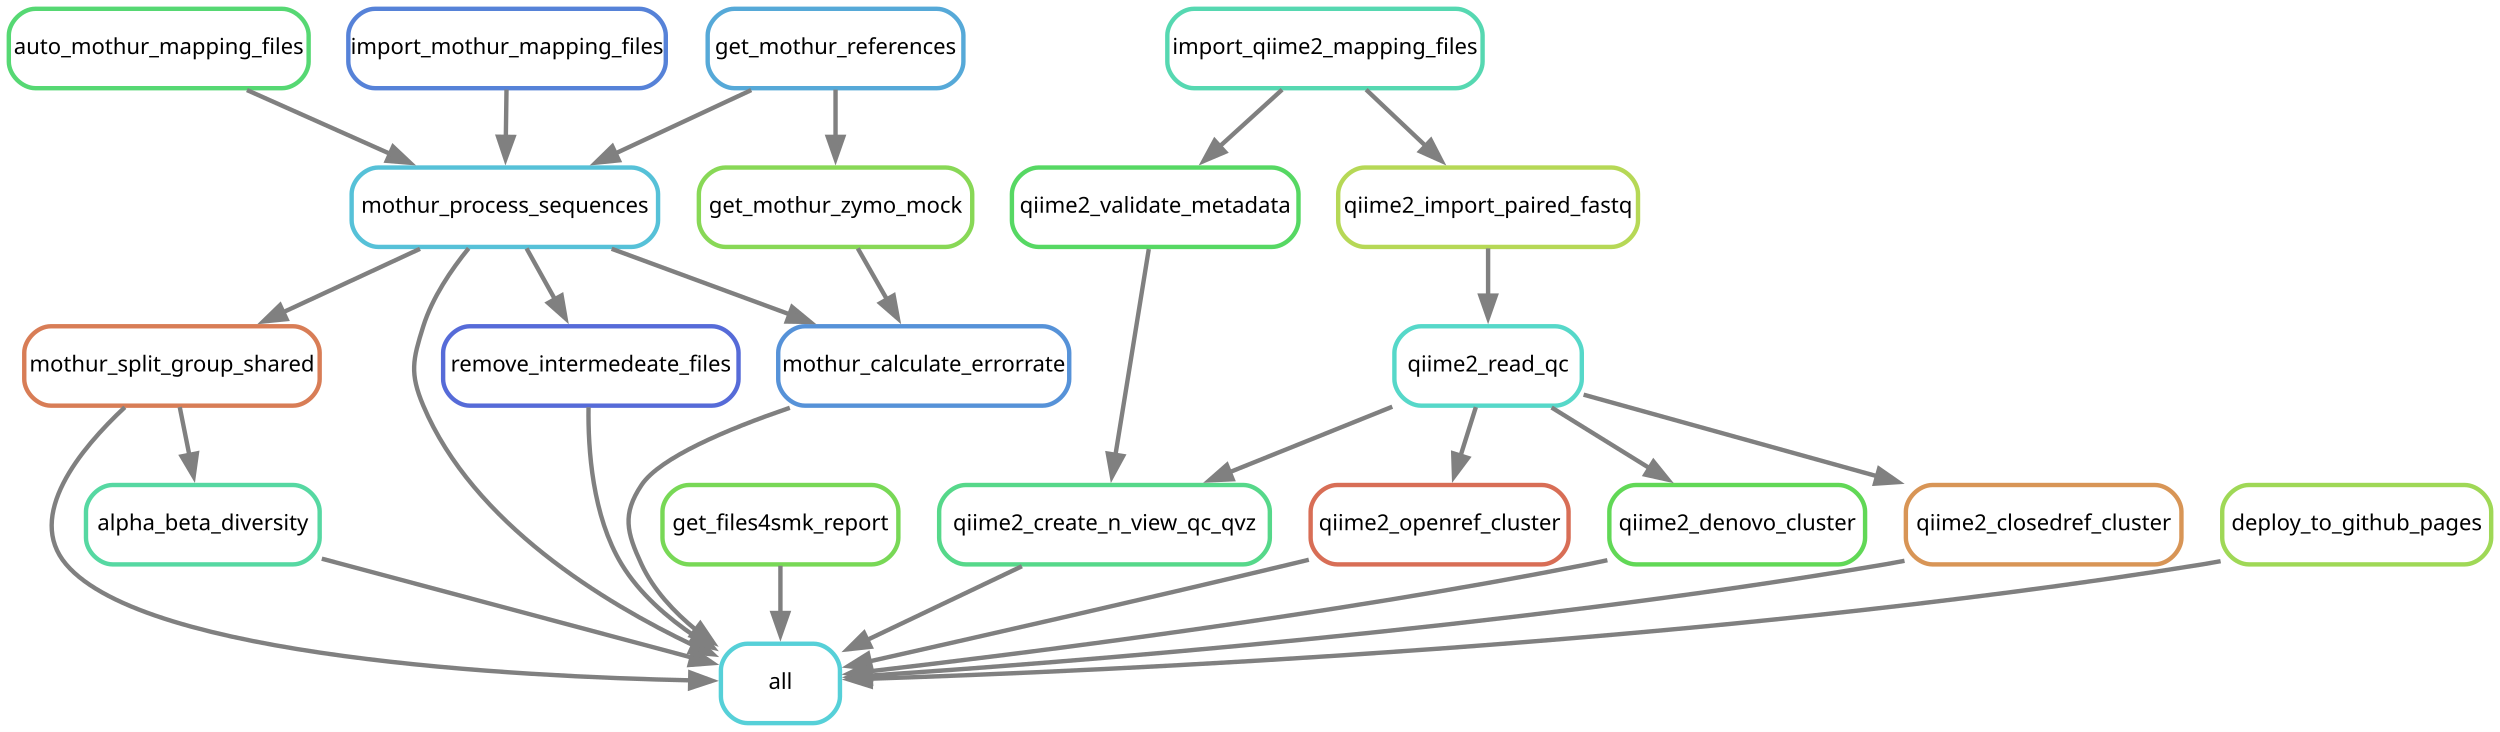
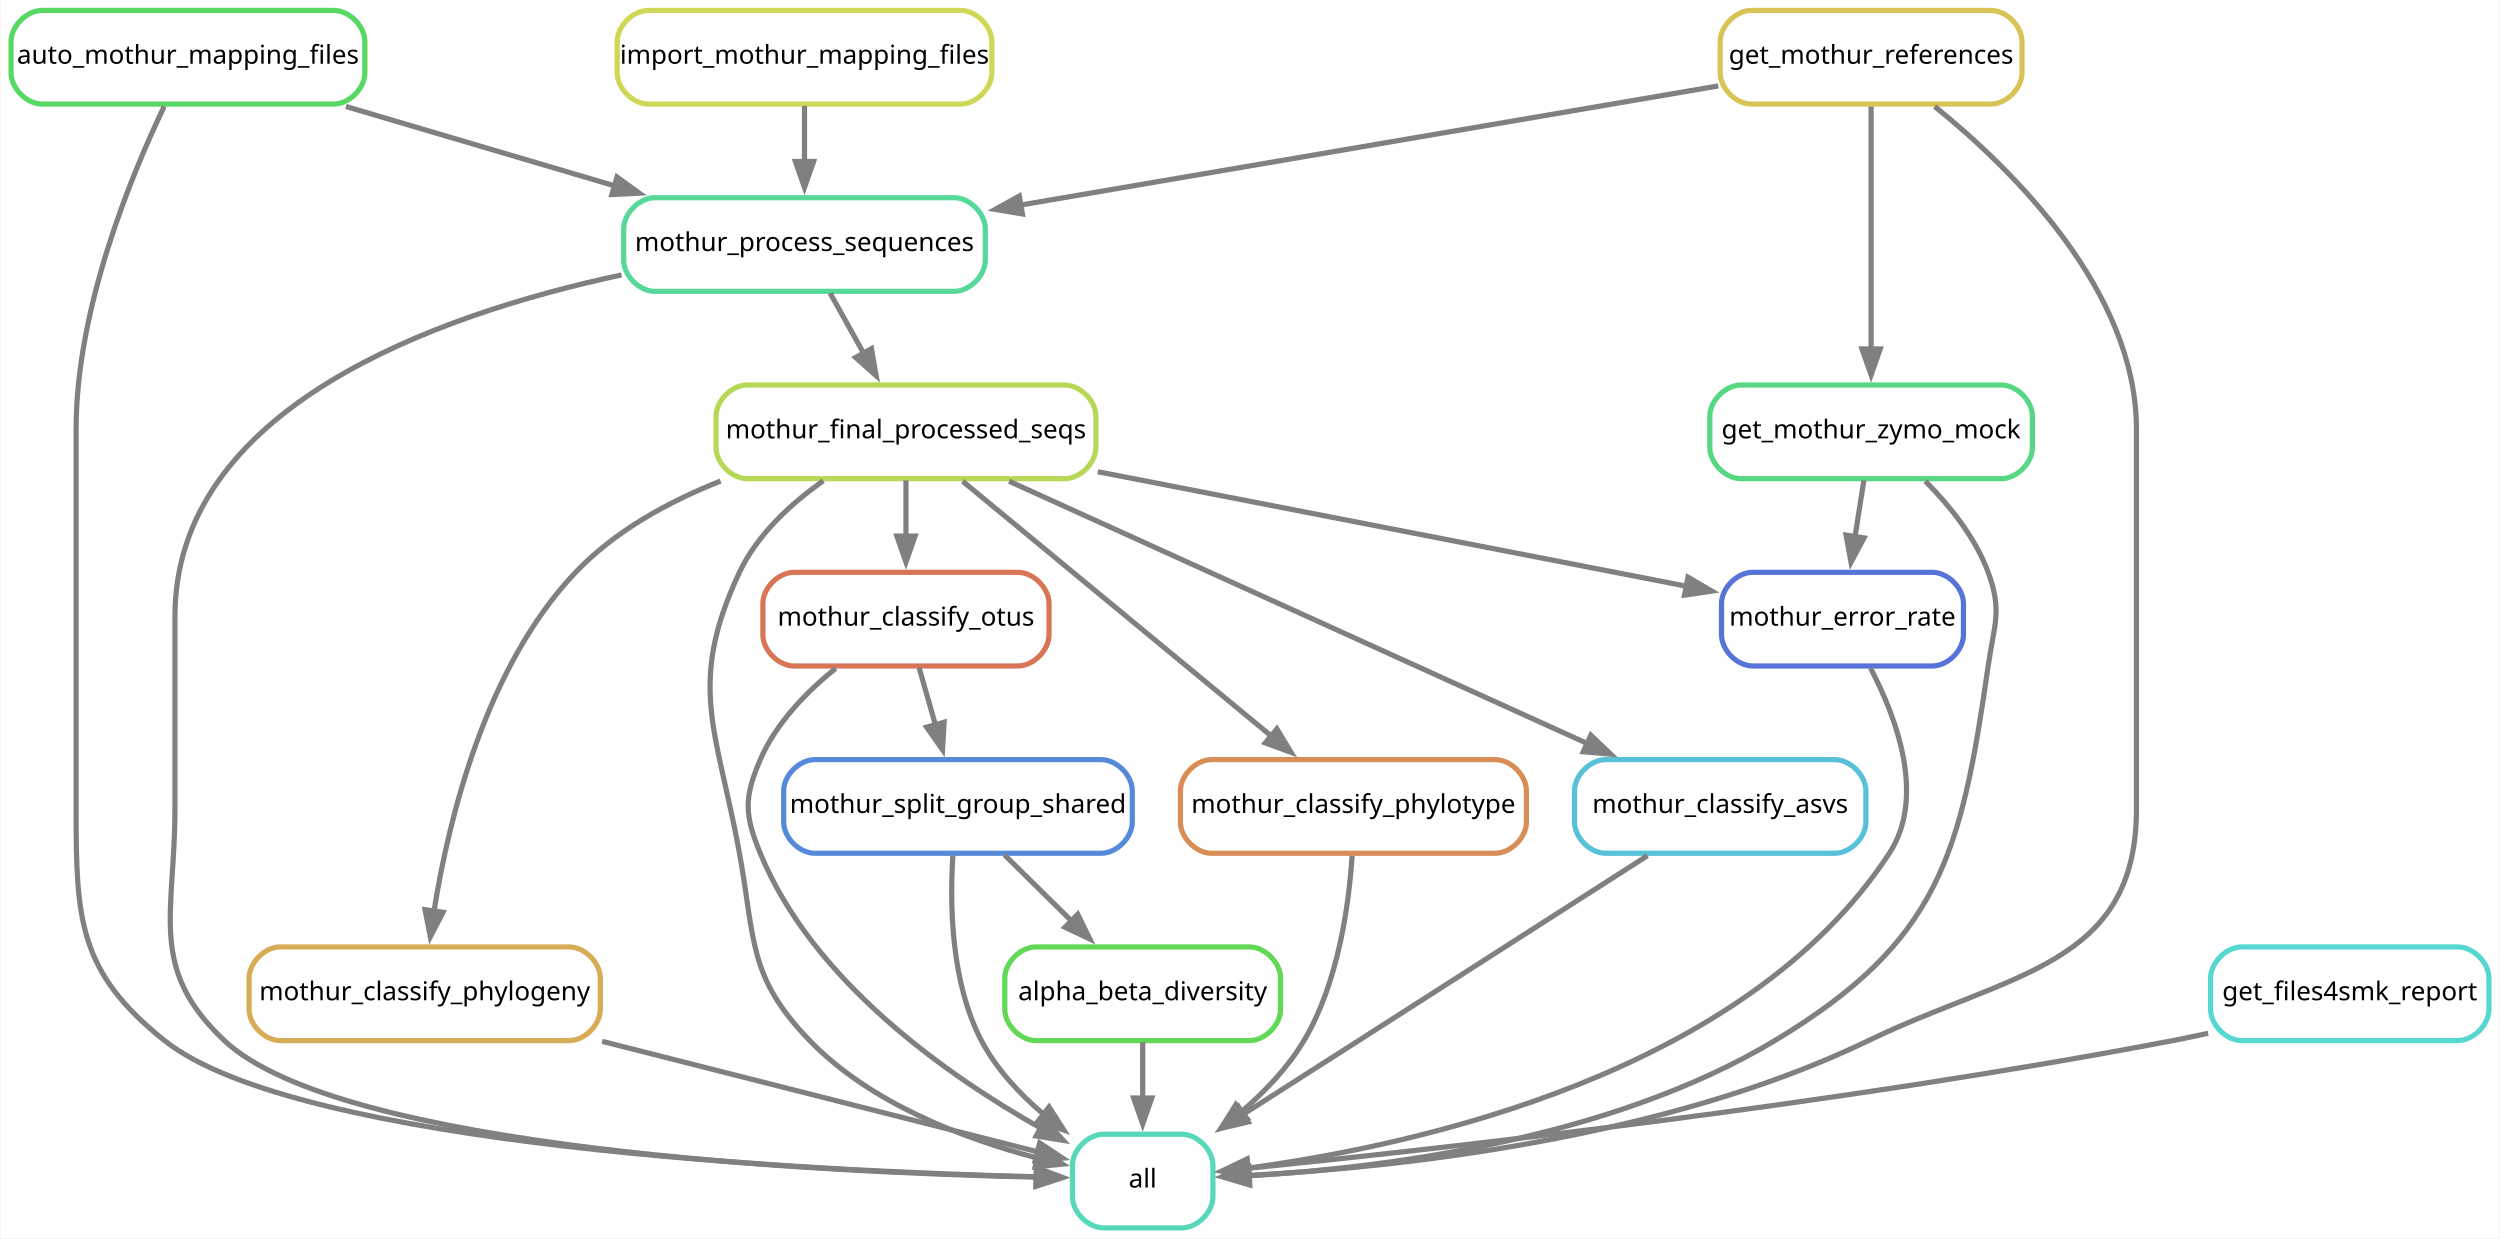
- <svg xmlns="http://www.w3.org/2000/svg" width="1134pt" height="332pt" viewBox="0.00 0.00 1134.00 332.00">
-   <g id="graph0" class="graph" transform="scale(1 1) rotate(0) translate(4 328)">
-     <polygon fill="white" stroke="none" points="-4,4 -4,-328 1130,-328 1130,4 -4,4" />
+ <svg xmlns="http://www.w3.org/2000/svg" width="961pt" height="476pt" viewBox="0.00 0.00 960.50 476.00">
+   <g id="graph0" class="graph" transform="scale(1 1) rotate(0) translate(4 472)">
+     <polygon fill="white" stroke="none" points="-4,4 -4,-472 956.5,-472 956.5,4 -4,4" />
    <g id="node1" class="node">
-       <path fill="none" stroke="#56d0d8" stroke-width="2" d="M365,-36C365,-36 335,-36 335,-36 329,-36 323,-30 323,-24 323,-24 323,-12 323,-12 323,-6 329,0 335,0 335,0 365,0 365,0 371,0 377,-6 377,-12 377,-12 377,-24 377,-24 377,-30 371,-36 365,-36" />
-       <text text-anchor="middle" x="350" y="-15.5" font-family="sans" font-size="10.00">all</text>
+       <path fill="none" stroke="#56d8b9" stroke-width="2" d="M450,-36C450,-36 420,-36 420,-36 414,-36 408,-30 408,-24 408,-24 408,-12 408,-12 408,-6 414,0 420,0 420,0 450,0 450,0 456,0 462,-6 462,-12 462,-12 462,-24 462,-24 462,-30 456,-36 450,-36" />
+       <text text-anchor="middle" x="435" y="-15.5" font-family="sans" font-size="10.00">all</text>
    </g>
    <g id="node2" class="node">
-       <path fill="none" stroke="#56c1d8" stroke-width="2" d="M282.5,-252C282.5,-252 167.5,-252 167.5,-252 161.5,-252 155.5,-246 155.5,-240 155.5,-240 155.5,-228 155.5,-228 155.5,-222 161.5,-216 167.5,-216 167.5,-216 282.5,-216 282.5,-216 288.5,-216 294.5,-222 294.5,-228 294.5,-228 294.5,-240 294.5,-240 294.5,-246 288.5,-252 282.5,-252" />
-       <text text-anchor="middle" x="225" y="-231.5" font-family="sans" font-size="10.00">mothur_process_sequences</text>
+       <path fill="none" stroke="#56d863" stroke-width="2" d="M124,-468C124,-468 12,-468 12,-468 6,-468 0,-462 0,-456 0,-456 0,-444 0,-444 0,-438 6,-432 12,-432 12,-432 124,-432 124,-432 130,-432 136,-438 136,-444 136,-444 136,-456 136,-456 136,-462 130,-468 124,-468" />
+       <text text-anchor="middle" x="68" y="-447.5" font-family="sans" font-size="10.00">auto_mothur_mapping_files</text>
+     </g>
+     <g id="edge1" class="edge">
+       <path fill="none" stroke="grey" stroke-width="2" d="M58.88,-431.14C46.26,-404.73 25,-353.36 25,-307 25,-307 25,-307 25,-161 25,-118.66 25.89,-98.39 59,-72 110.13,-31.24 307.82,-21.83 394.21,-19.65" />
+       <polygon fill="grey" stroke="grey" stroke-width="2" points="394.14,-23.15 404.05,-19.43 393.98,-16.16 394.14,-23.15" />
+     </g>
+     <g id="node5" class="node">
+       <path fill="none" stroke="#56d89a" stroke-width="2" d="M362.5,-396C362.5,-396 247.5,-396 247.5,-396 241.5,-396 235.5,-390 235.5,-384 235.5,-384 235.5,-372 235.5,-372 235.5,-366 241.5,-360 247.5,-360 247.5,-360 362.5,-360 362.5,-360 368.5,-360 374.5,-366 374.5,-372 374.5,-372 374.5,-384 374.5,-384 374.5,-390 368.5,-396 362.5,-396" />
+       <text text-anchor="middle" x="305" y="-375.5" font-family="sans" font-size="10.00">mothur_process_sequences</text>
+     </g>
+     <g id="edge17" class="edge">
+       <path fill="none" stroke="grey" stroke-width="2" d="M128.73,-431.06C160.22,-421.76 198.93,-410.33 232.04,-400.55" />
+       <polygon fill="grey" stroke="grey" stroke-width="2" points="232.93,-403.94 241.53,-397.75 230.95,-397.22 232.93,-403.94" />
+     </g>
+     <g id="node3" class="node">
+       <path fill="none" stroke="#d8c356" stroke-width="2" d="M761,-468C761,-468 669,-468 669,-468 663,-468 657,-462 657,-456 657,-456 657,-444 657,-444 657,-438 663,-432 669,-432 669,-432 761,-432 761,-432 767,-432 773,-438 773,-444 773,-444 773,-456 773,-456 773,-462 767,-468 761,-468" />
+       <text text-anchor="middle" x="715" y="-447.5" font-family="sans" font-size="10.00">get_mothur_references</text>
+     </g>
+     <g id="edge11" class="edge">
+       <path fill="none" stroke="grey" stroke-width="2" d="M739.43,-431.09C769.61,-406.7 817,-359.97 817,-307 817,-307 817,-307 817,-161 817,-100.5 768.47,-98.32 714,-72 635.26,-33.95 531.69,-23.18 475.5,-20.16" />
+       <polygon fill="grey" stroke="grey" stroke-width="2" points="475.79,-16.67 465.64,-19.7 475.46,-23.66 475.79,-16.67" />
+     </g>
+     <g id="node4" class="node">
+       <path fill="none" stroke="#56d882" stroke-width="2" d="M765,-324C765,-324 665,-324 665,-324 659,-324 653,-318 653,-312 653,-312 653,-300 653,-300 653,-294 659,-288 665,-288 665,-288 765,-288 765,-288 771,-288 777,-294 777,-300 777,-300 777,-312 777,-312 777,-318 771,-324 765,-324" />
+       <text text-anchor="middle" x="715" y="-303.5" font-family="sans" font-size="10.00">get_mothur_zymo_mock</text>
+     </g>
+     <g id="edge14" class="edge">
+       <path fill="none" stroke="grey" stroke-width="2" d="M715,-431.02C715,-407.54 715,-366.11 715,-337.64" />
+       <polygon fill="grey" stroke="grey" stroke-width="2" points="718.5,-337.87 715,-327.87 711.5,-337.87 718.5,-337.87" />
+     </g>
+     <g id="edge15" class="edge">
+       <path fill="none" stroke="grey" stroke-width="2" d="M656.26,-438.97C585.85,-426.95 467.41,-406.73 387.75,-393.13" />
+       <polygon fill="grey" stroke="grey" stroke-width="2" points="388.75,-389.75 378.3,-391.51 387.57,-396.65 388.75,-389.75" />
+     </g>
+     <g id="edge3" class="edge">
+       <path fill="none" stroke="grey" stroke-width="2" d="M735.85,-287.06C745.15,-277.68 755.09,-265.37 760,-252 765.52,-236.98 762.26,-231.84 760,-216 749.58,-143.09 741.12,-109.95 678,-72 614.44,-33.79 526.79,-22.99 475.98,-20.03" />
+       <polygon fill="grey" stroke="grey" stroke-width="2" points="476.16,-16.53 466,-19.54 475.82,-23.52 476.16,-16.53" />
+     </g>
+     <g id="node12" class="node">
+       <path fill="none" stroke="#5673d8" stroke-width="2" d="M738.5,-252C738.5,-252 669.5,-252 669.5,-252 663.5,-252 657.5,-246 657.5,-240 657.5,-240 657.5,-228 657.5,-228 657.5,-222 663.5,-216 669.5,-216 669.5,-216 738.5,-216 738.5,-216 744.5,-216 750.5,-222 750.5,-228 750.5,-228 750.5,-240 750.5,-240 750.5,-246 744.5,-252 738.5,-252" />
+       <text text-anchor="middle" x="704" y="-231.5" font-family="sans" font-size="10.00">mothur_error_rate</text>
+     </g>
+     <g id="edge23" class="edge">
+       <path fill="none" stroke="grey" stroke-width="2" d="M712.22,-287.34C711.19,-280.75 709.98,-273.08 708.82,-265.67" />
+       <polygon fill="grey" stroke="grey" stroke-width="2" points="712.29,-265.23 707.28,-255.89 705.38,-266.31 712.29,-265.23" />
+     </g>
+     <g id="edge4" class="edge">
+       <path fill="none" stroke="grey" stroke-width="2" d="M234.68,-366.33C163.23,-351.02 63,-315.25 63,-235 63,-235 63,-235 63,-161 63,-120.55 52.54,-99.71 82,-72 126.42,-30.22 311.15,-21.36 394.22,-19.49" />
+       <polygon fill="grey" stroke="grey" stroke-width="2" points="394.15,-22.99 404.08,-19.3 394.01,-15.99 394.15,-22.99" />
+     </g>
+     <g id="node7" class="node">
+       <path fill="none" stroke="#b6d856" stroke-width="2" d="M405,-324C405,-324 283,-324 283,-324 277,-324 271,-318 271,-312 271,-312 271,-300 271,-300 271,-294 277,-288 283,-288 283,-288 405,-288 405,-288 411,-288 417,-294 417,-300 417,-300 417,-312 417,-312 417,-318 411,-324 405,-324" />
+       <text text-anchor="middle" x="344" y="-303.5" font-family="sans" font-size="10.00">mothur_final_processed_seqs</text>
+     </g>
+     <g id="edge18" class="edge">
+       <path fill="none" stroke="grey" stroke-width="2" d="M314.84,-359.34C318.74,-352.34 323.32,-344.12 327.69,-336.28" />
+       <polygon fill="grey" stroke="grey" stroke-width="2" points="330.74,-337.99 332.55,-327.55 324.63,-334.58 330.74,-337.99" />
+     </g>
+     <g id="node6" class="node">
+       <path fill="none" stroke="#ced856" stroke-width="2" d="M365,-468C365,-468 245,-468 245,-468 239,-468 233,-462 233,-456 233,-456 233,-444 233,-444 233,-438 239,-432 245,-432 245,-432 365,-432 365,-432 371,-432 377,-438 377,-444 377,-444 377,-456 377,-456 377,-462 371,-468 365,-468" />
+       <text text-anchor="middle" x="305" y="-447.5" font-family="sans" font-size="10.00">import_mothur_mapping_files</text>
+     </g>
+     <g id="edge16" class="edge">
+       <path fill="none" stroke="grey" stroke-width="2" d="M305,-431.34C305,-424.75 305,-417.08 305,-409.67" />
+       <polygon fill="grey" stroke="grey" stroke-width="2" points="308.5,-409.93 305,-399.93 301.5,-409.93 308.5,-409.93" />
+     </g>
+     <g id="edge13" class="edge">
+       <path fill="none" stroke="grey" stroke-width="2" d="M312.22,-287.2C299.75,-278.38 286.81,-266.49 280,-252 259.57,-208.56 271.44,-191.23 280,-144 286.1,-110.37 283.25,-96.57 307,-72 330.45,-47.74 366.64,-34.15 394.56,-26.83" />
+       <polygon fill="grey" stroke="grey" stroke-width="2" points="395.28,-30.26 404.18,-24.51 393.64,-23.45 395.28,-30.26" />
+     </g>
+     <g id="node8" class="node">
+       <path fill="none" stroke="#d87556" stroke-width="2" d="M387,-252C387,-252 301,-252 301,-252 295,-252 289,-246 289,-240 289,-240 289,-228 289,-228 289,-222 295,-216 301,-216 301,-216 387,-216 387,-216 393,-216 399,-222 399,-228 399,-228 399,-240 399,-240 399,-246 393,-252 387,-252" />
+       <text text-anchor="middle" x="344" y="-231.5" font-family="sans" font-size="10.00">mothur_classify_otus</text>
+     </g>
+     <g id="edge19" class="edge">
+       <path fill="none" stroke="grey" stroke-width="2" d="M344,-287.34C344,-280.75 344,-273.08 344,-265.67" />
+       <polygon fill="grey" stroke="grey" stroke-width="2" points="347.5,-265.93 344,-255.93 340.5,-265.93 347.5,-265.93" />
+     </g>
+     <g id="node9" class="node">
+       <path fill="none" stroke="#d88d56" stroke-width="2" d="M570.5,-180C570.5,-180 461.5,-180 461.5,-180 455.5,-180 449.5,-174 449.5,-168 449.5,-168 449.5,-156 449.5,-156 449.5,-150 455.5,-144 461.5,-144 461.5,-144 570.5,-144 570.5,-144 576.5,-144 582.5,-150 582.5,-156 582.5,-156 582.5,-168 582.5,-168 582.5,-174 576.5,-180 570.5,-180" />
+       <text text-anchor="middle" x="516" y="-159.5" font-family="sans" font-size="10.00">mothur_classify_phylotype</text>
+     </g>
+     <g id="edge20" class="edge">
+       <path fill="none" stroke="grey" stroke-width="2" d="M365.78,-287.02C395.77,-262.26 449.95,-217.53 484.39,-189.1" />
+       <polygon fill="grey" stroke="grey" stroke-width="2" points="486.58,-191.83 492.06,-182.77 482.12,-186.43 486.58,-191.83" />
+     </g>
+     <g id="node10" class="node">
+       <path fill="none" stroke="#56c1d8" stroke-width="2" d="M701,-180C701,-180 613,-180 613,-180 607,-180 601,-174 601,-168 601,-168 601,-156 601,-156 601,-150 607,-144 613,-144 613,-144 701,-144 701,-144 707,-144 713,-150 713,-156 713,-156 713,-168 713,-168 713,-174 707,-180 701,-180" />
+       <text text-anchor="middle" x="657" y="-159.5" font-family="sans" font-size="10.00">mothur_classify_asvs</text>
+     </g>
+     <g id="edge21" class="edge">
+       <path fill="none" stroke="grey" stroke-width="2" d="M383.64,-287.02C440.09,-261.41 543.65,-214.43 605.82,-186.22" />
+       <polygon fill="grey" stroke="grey" stroke-width="2" points="607.26,-189.41 614.92,-182.09 604.37,-183.03 607.26,-189.41" />
+     </g>
+     <g id="node11" class="node">
+       <path fill="none" stroke="#d8ac56" stroke-width="2" d="M214.5,-108C214.5,-108 103.5,-108 103.5,-108 97.5,-108 91.5,-102 91.5,-96 91.5,-96 91.5,-84 91.5,-84 91.5,-78 97.5,-72 103.5,-72 103.5,-72 214.5,-72 214.5,-72 220.5,-72 226.5,-78 226.5,-84 226.5,-84 226.5,-96 226.5,-96 226.5,-102 220.5,-108 214.5,-108" />
+       <text text-anchor="middle" x="159" y="-87.5" font-family="sans" font-size="10.00">mothur_classify_phylogeny</text>
+     </g>
+     <g id="edge22" class="edge">
+       <path fill="none" stroke="grey" stroke-width="2" d="M272.74,-287.09C252.59,-279.12 232.07,-267.84 217,-252 182.47,-215.71 168.26,-157.38 162.59,-121.78" />
+       <polygon fill="grey" stroke="grey" stroke-width="2" points="166.06,-121.32 161.18,-111.91 159.13,-122.31 166.06,-121.32" />
+     </g>
+     <g id="edge24" class="edge">
+       <path fill="none" stroke="grey" stroke-width="2" d="M417.72,-290.67C484.55,-277.67 581.84,-258.75 644.02,-246.66" />
+       <polygon fill="grey" stroke="grey" stroke-width="2" points="644.61,-250.11 653.76,-244.77 643.28,-243.24 644.61,-250.11" />
+     </g>
+     <g id="edge5" class="edge">
+       <path fill="none" stroke="grey" stroke-width="2" d="M316.99,-215.11C305.8,-206.06 294.03,-194.02 288,-180 281.67,-165.3 281.93,-158.8 288,-144 308.13,-94.92 359.61,-58.73 395.95,-38.26" />
+       <polygon fill="grey" stroke="grey" stroke-width="2" points="397.38,-41.47 404.49,-33.62 394.04,-35.31 397.38,-41.47" />
+     </g>
+     <g id="node13" class="node">
+       <path fill="none" stroke="#568ad8" stroke-width="2" d="M419,-180C419,-180 309,-180 309,-180 303,-180 297,-174 297,-168 297,-168 297,-156 297,-156 297,-150 303,-144 309,-144 309,-144 419,-144 419,-144 425,-144 431,-150 431,-156 431,-156 431,-168 431,-168 431,-174 425,-180 419,-180" />
+       <text text-anchor="middle" x="364" y="-159.5" font-family="sans" font-size="10.00">mothur_split_group_shared</text>
+     </g>
+     <g id="edge25" class="edge">
+       <path fill="none" stroke="grey" stroke-width="2" d="M349.05,-215.34C350.95,-208.67 353.18,-200.89 355.32,-193.39" />
+       <polygon fill="grey" stroke="grey" stroke-width="2" points="358.67,-194.39 358.05,-183.81 351.94,-192.47 358.67,-194.39" />
+     </g>
+     <g id="edge9" class="edge">
+       <path fill="none" stroke="grey" stroke-width="2" d="M515.51,-143.06C514.27,-124.16 510.17,-94.13 497,-72 490.83,-61.63 481.9,-52.3 472.73,-44.45" />
+       <polygon fill="grey" stroke="grey" stroke-width="2" points="475.18,-41.93 465.18,-38.44 470.82,-47.4 475.18,-41.93" />
+     </g>
+     <g id="edge6" class="edge">
+       <path fill="none" stroke="grey" stroke-width="2" d="M629.05,-143.09C600.99,-125.11 556.51,-96.62 518,-72 503.45,-62.7 487.46,-52.49 473.44,-43.53" />
+       <polygon fill="grey" stroke="grey" stroke-width="2" points="475.54,-40.72 465.22,-38.29 471.77,-46.62 475.54,-40.72" />
    </g>
    <g id="edge10" class="edge">
-       <path fill="none" stroke="grey" stroke-width="2" d="M208.58,-215.37C200.7,-205.71 192.11,-193.06 188,-180 183.2,-164.74 181.78,-158.74 188,-144 210.54,-90.62 270.13,-54.51 310.41,-35.34" />
-       <polygon fill="grey" stroke="grey" stroke-width="2" points="311.83,-38.54 319.47,-31.19 308.92,-32.17 311.83,-38.54" />
+       <path fill="none" stroke="grey" stroke-width="2" d="M227.22,-71.7C279.85,-58.35 350.85,-40.34 394.74,-29.21" />
+       <polygon fill="grey" stroke="grey" stroke-width="2" points="395.41,-32.65 404.24,-26.8 393.69,-25.87 395.41,-32.65" />
    </g>
-     <g id="node6" class="node">
-       <path fill="none" stroke="#5692d8" stroke-width="2" d="M469,-180C469,-180 361,-180 361,-180 355,-180 349,-174 349,-168 349,-168 349,-156 349,-156 349,-150 355,-144 361,-144 361,-144 469,-144 469,-144 475,-144 481,-150 481,-156 481,-156 481,-168 481,-168 481,-174 475,-180 469,-180" />
-       <text text-anchor="middle" x="415" y="-159.5" font-family="sans" font-size="10.00">mothur_calculate_errorrate</text>
+     <g id="edge8" class="edge">
+       <path fill="none" stroke="grey" stroke-width="2" d="M714.78,-215.17C724.77,-196.08 736.14,-165.65 722,-144 666.79,-59.46 540.56,-31.79 475.47,-22.97" />
+       <polygon fill="grey" stroke="grey" stroke-width="2" points="475.91,-19.5 465.56,-21.74 475.05,-26.45 475.91,-19.5" />
    </g>
-     <g id="edge15" class="edge">
-       <path fill="none" stroke="grey" stroke-width="2" d="M273.44,-215.15C298.02,-206.1 328.13,-195.01 354.25,-185.38" />
-       <polygon fill="grey" stroke="grey" stroke-width="2" points="355.31,-188.72 363.48,-181.98 352.89,-182.15 355.31,-188.72" />
+     <g id="edge2" class="edge">
+       <path fill="none" stroke="grey" stroke-width="2" d="M362.05,-143.18C360.82,-124.38 361.26,-94.43 373,-72 378.69,-61.13 387.63,-51.54 396.97,-43.62" />
+       <polygon fill="grey" stroke="grey" stroke-width="2" points="399.01,-46.47 404.74,-37.56 394.71,-40.95 399.01,-46.47" />
    </g>
-     <g id="node8" class="node">
-       <path fill="none" stroke="#566bd8" stroke-width="2" d="M319,-180C319,-180 209,-180 209,-180 203,-180 197,-174 197,-168 197,-168 197,-156 197,-156 197,-150 203,-144 209,-144 209,-144 319,-144 319,-144 325,-144 331,-150 331,-156 331,-156 331,-168 331,-168 331,-174 325,-180 319,-180" />
-       <text text-anchor="middle" x="264" y="-159.5" font-family="sans" font-size="10.00">remove_intermedeate_files</text>
+     <g id="node14" class="node">
+       <path fill="none" stroke="#61d856" stroke-width="2" d="M476,-108C476,-108 394,-108 394,-108 388,-108 382,-102 382,-96 382,-96 382,-84 382,-84 382,-78 388,-72 394,-72 394,-72 476,-72 476,-72 482,-72 488,-78 488,-84 488,-84 488,-96 488,-96 488,-102 482,-108 476,-108" />
+       <text text-anchor="middle" x="435" y="-87.5" font-family="sans" font-size="10.00">alpha_beta_diversity</text>
    </g>
-     <g id="edge18" class="edge">
-       <path fill="none" stroke="grey" stroke-width="2" d="M234.84,-215.34C238.74,-208.34 243.32,-200.12 247.69,-192.28" />
-       <polygon fill="grey" stroke="grey" stroke-width="2" points="250.74,-193.99 252.55,-183.55 244.63,-190.58 250.74,-193.99" />
-     </g>
-     <g id="node10" class="node">
-       <path fill="none" stroke="#d87d56" stroke-width="2" d="M129,-180C129,-180 19,-180 19,-180 13,-180 7,-174 7,-168 7,-168 7,-156 7,-156 7,-150 13,-144 19,-144 19,-144 129,-144 129,-144 135,-144 141,-150 141,-156 141,-156 141,-168 141,-168 141,-174 135,-180 129,-180" />
-       <text text-anchor="middle" x="74" y="-159.5" font-family="sans" font-size="10.00">mothur_split_group_shared</text>
-     </g>
-     <g id="edge19" class="edge">
-       <path fill="none" stroke="grey" stroke-width="2" d="M186.51,-215.15C167.59,-206.38 144.55,-195.71 124.26,-186.3" />
-       <polygon fill="grey" stroke="grey" stroke-width="2" points="125.98,-183.24 115.43,-182.21 123.03,-189.59 125.98,-183.24" />
-     </g>
-     <g id="node3" class="node">
-       <path fill="none" stroke="#56d873" stroke-width="2" d="M124,-324C124,-324 12,-324 12,-324 6,-324 0,-318 0,-312 0,-312 0,-300 0,-300 0,-294 6,-288 12,-288 12,-288 124,-288 124,-288 130,-288 136,-294 136,-300 136,-300 136,-312 136,-312 136,-318 130,-324 124,-324" />
-       <text text-anchor="middle" x="68" y="-303.5" font-family="sans" font-size="10.00">auto_mothur_mapping_files</text>
-     </g>
-     <g id="edge14" class="edge">
-       <path fill="none" stroke="grey" stroke-width="2" d="M108.02,-287.15C127.79,-278.34 151.87,-267.61 173.04,-258.17" />
-       <polygon fill="grey" stroke="grey" stroke-width="2" points="174.3,-261.44 182.01,-254.17 171.45,-255.04 174.3,-261.44" />
-     </g>
-     <g id="node4" class="node">
-       <path fill="none" stroke="#56a9d8" stroke-width="2" d="M421,-324C421,-324 329,-324 329,-324 323,-324 317,-318 317,-312 317,-312 317,-300 317,-300 317,-294 323,-288 329,-288 329,-288 421,-288 421,-288 427,-288 433,-294 433,-300 433,-300 433,-312 433,-312 433,-318 427,-324 421,-324" />
-       <text text-anchor="middle" x="375" y="-303.5" font-family="sans" font-size="10.00">get_mothur_references</text>
-     </g>
-     <g id="edge13" class="edge">
-       <path fill="none" stroke="grey" stroke-width="2" d="M336.76,-287.15C318.06,-278.43 295.3,-267.81 275.21,-258.43" />
-       <polygon fill="grey" stroke="grey" stroke-width="2" points="276.72,-255.27 266.17,-254.21 273.75,-261.61 276.72,-255.27" />
-     </g>
-     <g id="node7" class="node">
-       <path fill="none" stroke="#88d856" stroke-width="2" d="M425,-252C425,-252 325,-252 325,-252 319,-252 313,-246 313,-240 313,-240 313,-228 313,-228 313,-222 319,-216 325,-216 325,-216 425,-216 425,-216 431,-216 437,-222 437,-228 437,-228 437,-240 437,-240 437,-246 431,-252 425,-252" />
-       <text text-anchor="middle" x="375" y="-231.5" font-family="sans" font-size="10.00">get_mothur_zymo_mock</text>
-     </g>
-     <g id="edge17" class="edge">
-       <path fill="none" stroke="grey" stroke-width="2" d="M375,-287.34C375,-280.75 375,-273.08 375,-265.67" />
-       <polygon fill="grey" stroke="grey" stroke-width="2" points="378.5,-265.93 375,-255.93 371.5,-265.93 378.5,-265.93" />
-     </g>
-     <g id="node5" class="node">
-       <path fill="none" stroke="#5682d8" stroke-width="2" d="M286,-324C286,-324 166,-324 166,-324 160,-324 154,-318 154,-312 154,-312 154,-300 154,-300 154,-294 160,-288 166,-288 166,-288 286,-288 286,-288 292,-288 298,-294 298,-300 298,-300 298,-312 298,-312 298,-318 292,-324 286,-324" />
-       <text text-anchor="middle" x="226" y="-303.5" font-family="sans" font-size="10.00">import_mothur_mapping_files</text>
+     <g id="edge26" class="edge">
+       <path fill="none" stroke="grey" stroke-width="2" d="M381.92,-143.34C389.76,-135.6 399.14,-126.36 407.81,-117.81" />
+       <polygon fill="grey" stroke="grey" stroke-width="2" points="410.02,-120.54 414.69,-111.03 405.11,-115.56 410.02,-120.54" />
    </g>
    <g id="edge12" class="edge">
-       <path fill="none" stroke="grey" stroke-width="2" d="M225.75,-287.34C225.65,-280.75 225.54,-273.08 225.44,-265.67" />
-       <polygon fill="grey" stroke="grey" stroke-width="2" points="228.94,-265.88 225.3,-255.93 221.94,-265.98 228.94,-265.88" />
-     </g>
-     <g id="edge1" class="edge">
-       <path fill="none" stroke="grey" stroke-width="2" d="M354.26,-143.03C325.33,-133.12 295.25,-120.35 287,-108 278.11,-94.7 280.25,-86.51 287,-72 292.42,-60.36 301.79,-50.37 311.67,-42.3" />
-       <polygon fill="grey" stroke="grey" stroke-width="2" points="313.65,-45.18 319.58,-36.4 309.47,-39.57 313.65,-45.18" />
-     </g>
-     <g id="edge16" class="edge">
-       <path fill="none" stroke="grey" stroke-width="2" d="M385.09,-215.34C389.14,-208.26 393.9,-199.92 398.43,-192" />
-       <polygon fill="grey" stroke="grey" stroke-width="2" points="401.35,-193.95 403.27,-183.53 395.27,-190.48 401.35,-193.95" />
-     </g>
-     <g id="edge11" class="edge">
-       <path fill="none" stroke="grey" stroke-width="2" d="M262.96,-143.27C262.68,-124.28 264.68,-93.92 278,-72 286.04,-58.77 298.75,-47.8 311.27,-39.34" />
-       <polygon fill="grey" stroke="grey" stroke-width="2" points="312.92,-42.44 319.53,-34.16 309.2,-36.5 312.92,-42.44" />
-     </g>
-     <g id="node9" class="node">
-       <path fill="none" stroke="#78d856" stroke-width="2" d="M391.5,-108C391.5,-108 308.5,-108 308.5,-108 302.5,-108 296.5,-102 296.5,-96 296.5,-96 296.5,-84 296.5,-84 296.5,-78 302.5,-72 308.5,-72 308.5,-72 391.5,-72 391.5,-72 397.5,-72 403.5,-78 403.5,-84 403.5,-84 403.5,-96 403.5,-96 403.5,-102 397.5,-108 391.5,-108" />
-       <text text-anchor="middle" x="350" y="-87.5" font-family="sans" font-size="10.00">get_files4smk_report</text>
-     </g>
-     <g id="edge8" class="edge">
-       <path fill="none" stroke="grey" stroke-width="2" d="M350,-71.34C350,-64.75 350,-57.08 350,-49.67" />
-       <polygon fill="grey" stroke="grey" stroke-width="2" points="353.5,-49.93 350,-39.93 346.5,-49.93 353.5,-49.93" />
-     </g>
-     <g id="edge4" class="edge">
-       <path fill="none" stroke="grey" stroke-width="2" d="M52.63,-143.28C32.3,-124.29 7.36,-93.94 26,-72 61.94,-29.71 230.68,-21.09 309.39,-19.39" />
-       <polygon fill="grey" stroke="grey" stroke-width="2" points="309.14,-22.89 319.07,-19.21 309.01,-15.89 309.14,-22.89" />
-     </g>
-     <g id="node11" class="node">
-       <path fill="none" stroke="#56d8a2" stroke-width="2" d="M129,-108C129,-108 47,-108 47,-108 41,-108 35,-102 35,-96 35,-96 35,-84 35,-84 35,-78 41,-72 47,-72 47,-72 129,-72 129,-72 135,-72 141,-78 141,-84 141,-84 141,-96 141,-96 141,-102 135,-108 129,-108" />
-       <text text-anchor="middle" x="88" y="-87.5" font-family="sans" font-size="10.00">alpha_beta_diversity</text>
-     </g>
-     <g id="edge20" class="edge">
-       <path fill="none" stroke="grey" stroke-width="2" d="M77.53,-143.34C78.85,-136.75 80.38,-129.08 81.87,-121.67" />
-       <polygon fill="grey" stroke="grey" stroke-width="2" points="85.3,-122.36 83.83,-111.87 78.43,-120.99 85.3,-122.36" />
-     </g>
-     <g id="edge5" class="edge">
-       <path fill="none" stroke="grey" stroke-width="2" d="M141.97,-74.58C191.87,-61.25 264.9,-41.74 309.84,-29.73" />
-       <polygon fill="grey" stroke="grey" stroke-width="2" points="310.59,-33.15 319.35,-27.19 308.79,-26.39 310.59,-33.15" />
-     </g>
-     <g id="node12" class="node">
-       <path fill="none" stroke="#56d88a" stroke-width="2" d="M560,-108C560,-108 434,-108 434,-108 428,-108 422,-102 422,-96 422,-96 422,-84 422,-84 422,-78 428,-72 434,-72 434,-72 560,-72 560,-72 566,-72 572,-78 572,-84 572,-84 572,-96 572,-96 572,-102 566,-108 560,-108" />
-       <text text-anchor="middle" x="497" y="-87.5" font-family="sans" font-size="10.00">qiime2_create_n_view_qc_qvz</text>
-     </g>
-     <g id="edge3" class="edge">
-       <path fill="none" stroke="grey" stroke-width="2" d="M459.53,-71.15C437.99,-60.9 410.98,-48.04 389.17,-37.65" />
-       <polygon fill="grey" stroke="grey" stroke-width="2" points="390.92,-34.61 380.39,-33.47 387.91,-40.93 390.92,-34.61" />
-     </g>
-     <g id="node13" class="node">
-       <path fill="none" stroke="#56d863" stroke-width="2" d="M573,-252C573,-252 467,-252 467,-252 461,-252 455,-246 455,-240 455,-240 455,-228 455,-228 455,-222 461,-216 467,-216 467,-216 573,-216 573,-216 579,-216 585,-222 585,-228 585,-228 585,-240 585,-240 585,-246 579,-252 573,-252" />
-       <text text-anchor="middle" x="520" y="-231.5" font-family="sans" font-size="10.00">qiime2_validate_metadata</text>
-     </g>
-     <g id="edge22" class="edge">
-       <path fill="none" stroke="grey" stroke-width="2" d="M517.09,-215.02C513.29,-191.54 506.57,-150.11 501.96,-121.64" />
-       <polygon fill="grey" stroke="grey" stroke-width="2" points="505.43,-121.14 500.37,-111.83 498.52,-122.26 505.43,-121.14" />
-     </g>
-     <g id="node14" class="node">
-       <path fill="none" stroke="#56d8b1" stroke-width="2" d="M656.5,-324C656.5,-324 537.5,-324 537.5,-324 531.5,-324 525.5,-318 525.5,-312 525.5,-312 525.5,-300 525.5,-300 525.5,-294 531.5,-288 537.5,-288 537.5,-288 656.5,-288 656.5,-288 662.5,-288 668.5,-294 668.5,-300 668.5,-300 668.5,-312 668.5,-312 668.5,-318 662.5,-324 656.5,-324" />
-       <text text-anchor="middle" x="597" y="-303.5" font-family="sans" font-size="10.00">import_qiime2_mapping_files</text>
-     </g>
-     <g id="edge23" class="edge">
-       <path fill="none" stroke="grey" stroke-width="2" d="M577.57,-287.34C568.97,-279.52 558.68,-270.16 549.19,-261.53" />
-       <polygon fill="grey" stroke="grey" stroke-width="2" points="551.69,-259.07 541.93,-254.94 546.98,-264.25 551.69,-259.07" />
-     </g>
-     <g id="node16" class="node">
-       <path fill="none" stroke="#b6d856" stroke-width="2" d="M727,-252C727,-252 615,-252 615,-252 609,-252 603,-246 603,-240 603,-240 603,-228 603,-228 603,-222 609,-216 615,-216 615,-216 727,-216 727,-216 733,-216 739,-222 739,-228 739,-228 739,-240 739,-240 739,-246 733,-252 727,-252" />
-       <text text-anchor="middle" x="671" y="-231.5" font-family="sans" font-size="10.00">qiime2_import_paired_fastq</text>
-     </g>
-     <g id="edge25" class="edge">
-       <path fill="none" stroke="grey" stroke-width="2" d="M615.67,-287.34C623.85,-279.6 633.62,-270.36 642.66,-261.81" />
-       <polygon fill="grey" stroke="grey" stroke-width="2" points="645.02,-264.4 649.88,-254.98 640.21,-259.31 645.02,-264.4" />
+       <path fill="none" stroke="grey" stroke-width="2" d="M435,-71.34C435,-64.75 435,-57.08 435,-49.67" />
+       <polygon fill="grey" stroke="grey" stroke-width="2" points="438.5,-49.93 435,-39.93 431.5,-49.93 438.5,-49.93" />
    </g>
    <g id="node15" class="node">
-       <path fill="none" stroke="#56d8c9" stroke-width="2" d="M701.5,-180C701.5,-180 640.5,-180 640.5,-180 634.5,-180 628.5,-174 628.5,-168 628.5,-168 628.5,-156 628.5,-156 628.5,-150 634.5,-144 640.5,-144 640.5,-144 701.5,-144 701.5,-144 707.5,-144 713.5,-150 713.5,-156 713.5,-156 713.5,-168 713.5,-168 713.5,-174 707.5,-180 701.5,-180" />
-       <text text-anchor="middle" x="671" y="-159.5" font-family="sans" font-size="10.00">qiime2_read_qc</text>
-     </g>
-     <g id="edge21" class="edge">
-       <path fill="none" stroke="grey" stroke-width="2" d="M627.54,-143.52C605.15,-134.51 577.58,-123.42 553.55,-113.75" />
-       <polygon fill="grey" stroke="grey" stroke-width="2" points="555.11,-110.61 544.53,-110.12 552.5,-117.1 555.11,-110.61" />
-     </g>
-     <g id="node17" class="node">
-       <path fill="none" stroke="#61d856" stroke-width="2" d="M830,-108C830,-108 738,-108 738,-108 732,-108 726,-102 726,-96 726,-96 726,-84 726,-84 726,-78 732,-72 738,-72 738,-72 830,-72 830,-72 836,-72 842,-78 842,-84 842,-84 842,-96 842,-96 842,-102 836,-108 830,-108" />
-       <text text-anchor="middle" x="784" y="-87.5" font-family="sans" font-size="10.00">qiime2_denovo_cluster</text>
-     </g>
-     <g id="edge26" class="edge">
-       <path fill="none" stroke="grey" stroke-width="2" d="M699.81,-143.15C713.35,-134.76 729.72,-124.62 744.41,-115.52" />
-       <polygon fill="grey" stroke="grey" stroke-width="2" points="746.01,-118.65 752.67,-110.41 742.33,-112.7 746.01,-118.65" />
-     </g>
-     <g id="node18" class="node">
-       <path fill="none" stroke="#d89556" stroke-width="2" d="M973.5,-108C973.5,-108 872.5,-108 872.5,-108 866.5,-108 860.5,-102 860.5,-96 860.5,-96 860.5,-84 860.5,-84 860.5,-78 866.5,-72 872.5,-72 872.5,-72 973.5,-72 973.5,-72 979.5,-72 985.5,-78 985.5,-84 985.5,-84 985.5,-96 985.5,-96 985.5,-102 979.5,-108 973.5,-108" />
-       <text text-anchor="middle" x="923" y="-87.5" font-family="sans" font-size="10.00">qiime2_closedref_cluster</text>
-     </g>
-     <g id="edge27" class="edge">
-       <path fill="none" stroke="grey" stroke-width="2" d="M714.32,-148.97C750.9,-138.81 804.13,-124.02 847.67,-111.92" />
-       <polygon fill="grey" stroke="grey" stroke-width="2" points="848.35,-115.37 857.05,-109.32 846.48,-108.62 848.35,-115.37" />
-     </g>
-     <g id="node19" class="node">
-       <path fill="none" stroke="#d86e56" stroke-width="2" d="M695.5,-108C695.5,-108 602.5,-108 602.5,-108 596.5,-108 590.5,-102 590.5,-96 590.5,-96 590.5,-84 590.5,-84 590.5,-78 596.5,-72 602.5,-72 602.5,-72 695.5,-72 695.5,-72 701.5,-72 707.5,-78 707.5,-84 707.5,-84 707.5,-96 707.5,-96 707.5,-102 701.5,-108 695.5,-108" />
-       <text text-anchor="middle" x="649" y="-87.5" font-family="sans" font-size="10.00">qiime2_openref_cluster</text>
-     </g>
-     <g id="edge28" class="edge">
-       <path fill="none" stroke="grey" stroke-width="2" d="M665.45,-143.34C663.33,-136.59 660.85,-128.69 658.46,-121.11" />
-       <polygon fill="grey" stroke="grey" stroke-width="2" points="661.87,-120.28 655.53,-111.79 655.19,-122.38 661.87,-120.28" />
-     </g>
-     <g id="edge24" class="edge">
-       <path fill="none" stroke="grey" stroke-width="2" d="M671,-215.34C671,-208.75 671,-201.08 671,-193.67" />
-       <polygon fill="grey" stroke="grey" stroke-width="2" points="674.5,-193.93 671,-183.93 667.5,-193.93 674.5,-193.93" />
-     </g>
-     <g id="edge9" class="edge">
-       <path fill="none" stroke="grey" stroke-width="2" d="M725.11,-73.89C722.04,-73.22 718.98,-72.59 716,-72 598.47,-48.86 457.87,-31.3 390.23,-23.48" />
-       <polygon fill="grey" stroke="grey" stroke-width="2" points="391.05,-20.05 380.72,-22.39 390.25,-27 391.05,-20.05" />
+       <path fill="none" stroke="#56d8d0" stroke-width="2" d="M940.5,-108C940.5,-108 857.5,-108 857.5,-108 851.5,-108 845.5,-102 845.5,-96 845.5,-96 845.5,-84 845.5,-84 845.5,-78 851.5,-72 857.5,-72 857.5,-72 940.5,-72 940.5,-72 946.5,-72 952.5,-78 952.5,-84 952.5,-84 952.5,-96 952.5,-96 952.5,-102 946.5,-108 940.5,-108" />
+       <text text-anchor="middle" x="899" y="-87.5" font-family="sans" font-size="10.00">get_files4smk_report</text>
    </g>
    <g id="edge7" class="edge">
-       <path fill="none" stroke="grey" stroke-width="2" d="M859.88,-73.62C856.88,-73.04 853.91,-72.5 851,-72 681.35,-43.12 476.52,-27.32 390.81,-21.56" />
-       <polygon fill="grey" stroke="grey" stroke-width="2" points="391.1,-18.07 380.89,-20.91 390.64,-25.06 391.1,-18.07" />
-     </g>
-     <g id="edge6" class="edge">
-       <path fill="none" stroke="grey" stroke-width="2" d="M589.68,-74.1C586.75,-73.38 583.84,-72.68 581,-72 514.36,-56.03 436.65,-38.4 390.48,-28.04" />
-       <polygon fill="grey" stroke="grey" stroke-width="2" points="391.25,-24.62 380.73,-25.85 389.72,-31.45 391.25,-24.62" />
-     </g>
-     <g id="node20" class="node">
-       <path fill="none" stroke="#9fd856" stroke-width="2" d="M1114,-108C1114,-108 1016,-108 1016,-108 1010,-108 1004,-102 1004,-96 1004,-96 1004,-84 1004,-84 1004,-78 1010,-72 1016,-72 1016,-72 1114,-72 1114,-72 1120,-72 1126,-78 1126,-84 1126,-84 1126,-96 1126,-96 1126,-102 1120,-108 1114,-108" />
-       <text text-anchor="middle" x="1065" y="-87.5" font-family="sans" font-size="10.00">deploy_to_github_pages</text>
-     </g>
-     <g id="edge2" class="edge">
-       <path fill="none" stroke="grey" stroke-width="2" d="M1003.27,-73.45C1000.48,-72.93 997.72,-72.44 995,-72 768.59,-35.44 493.18,-23.49 390.84,-20.14" />
-       <polygon fill="grey" stroke="grey" stroke-width="2" points="390.98,-16.65 380.87,-19.83 390.76,-23.64 390.98,-16.65" />
+       <path fill="none" stroke="grey" stroke-width="2" d="M844.56,-74.82C839.99,-73.8 835.42,-72.85 831,-72 702.03,-47.33 547.27,-30.16 475.37,-22.89" />
+       <polygon fill="grey" stroke="grey" stroke-width="2" points="475.85,-19.42 465.55,-21.91 475.15,-26.39 475.85,-19.42" />
    </g>
  </g>
</svg>
